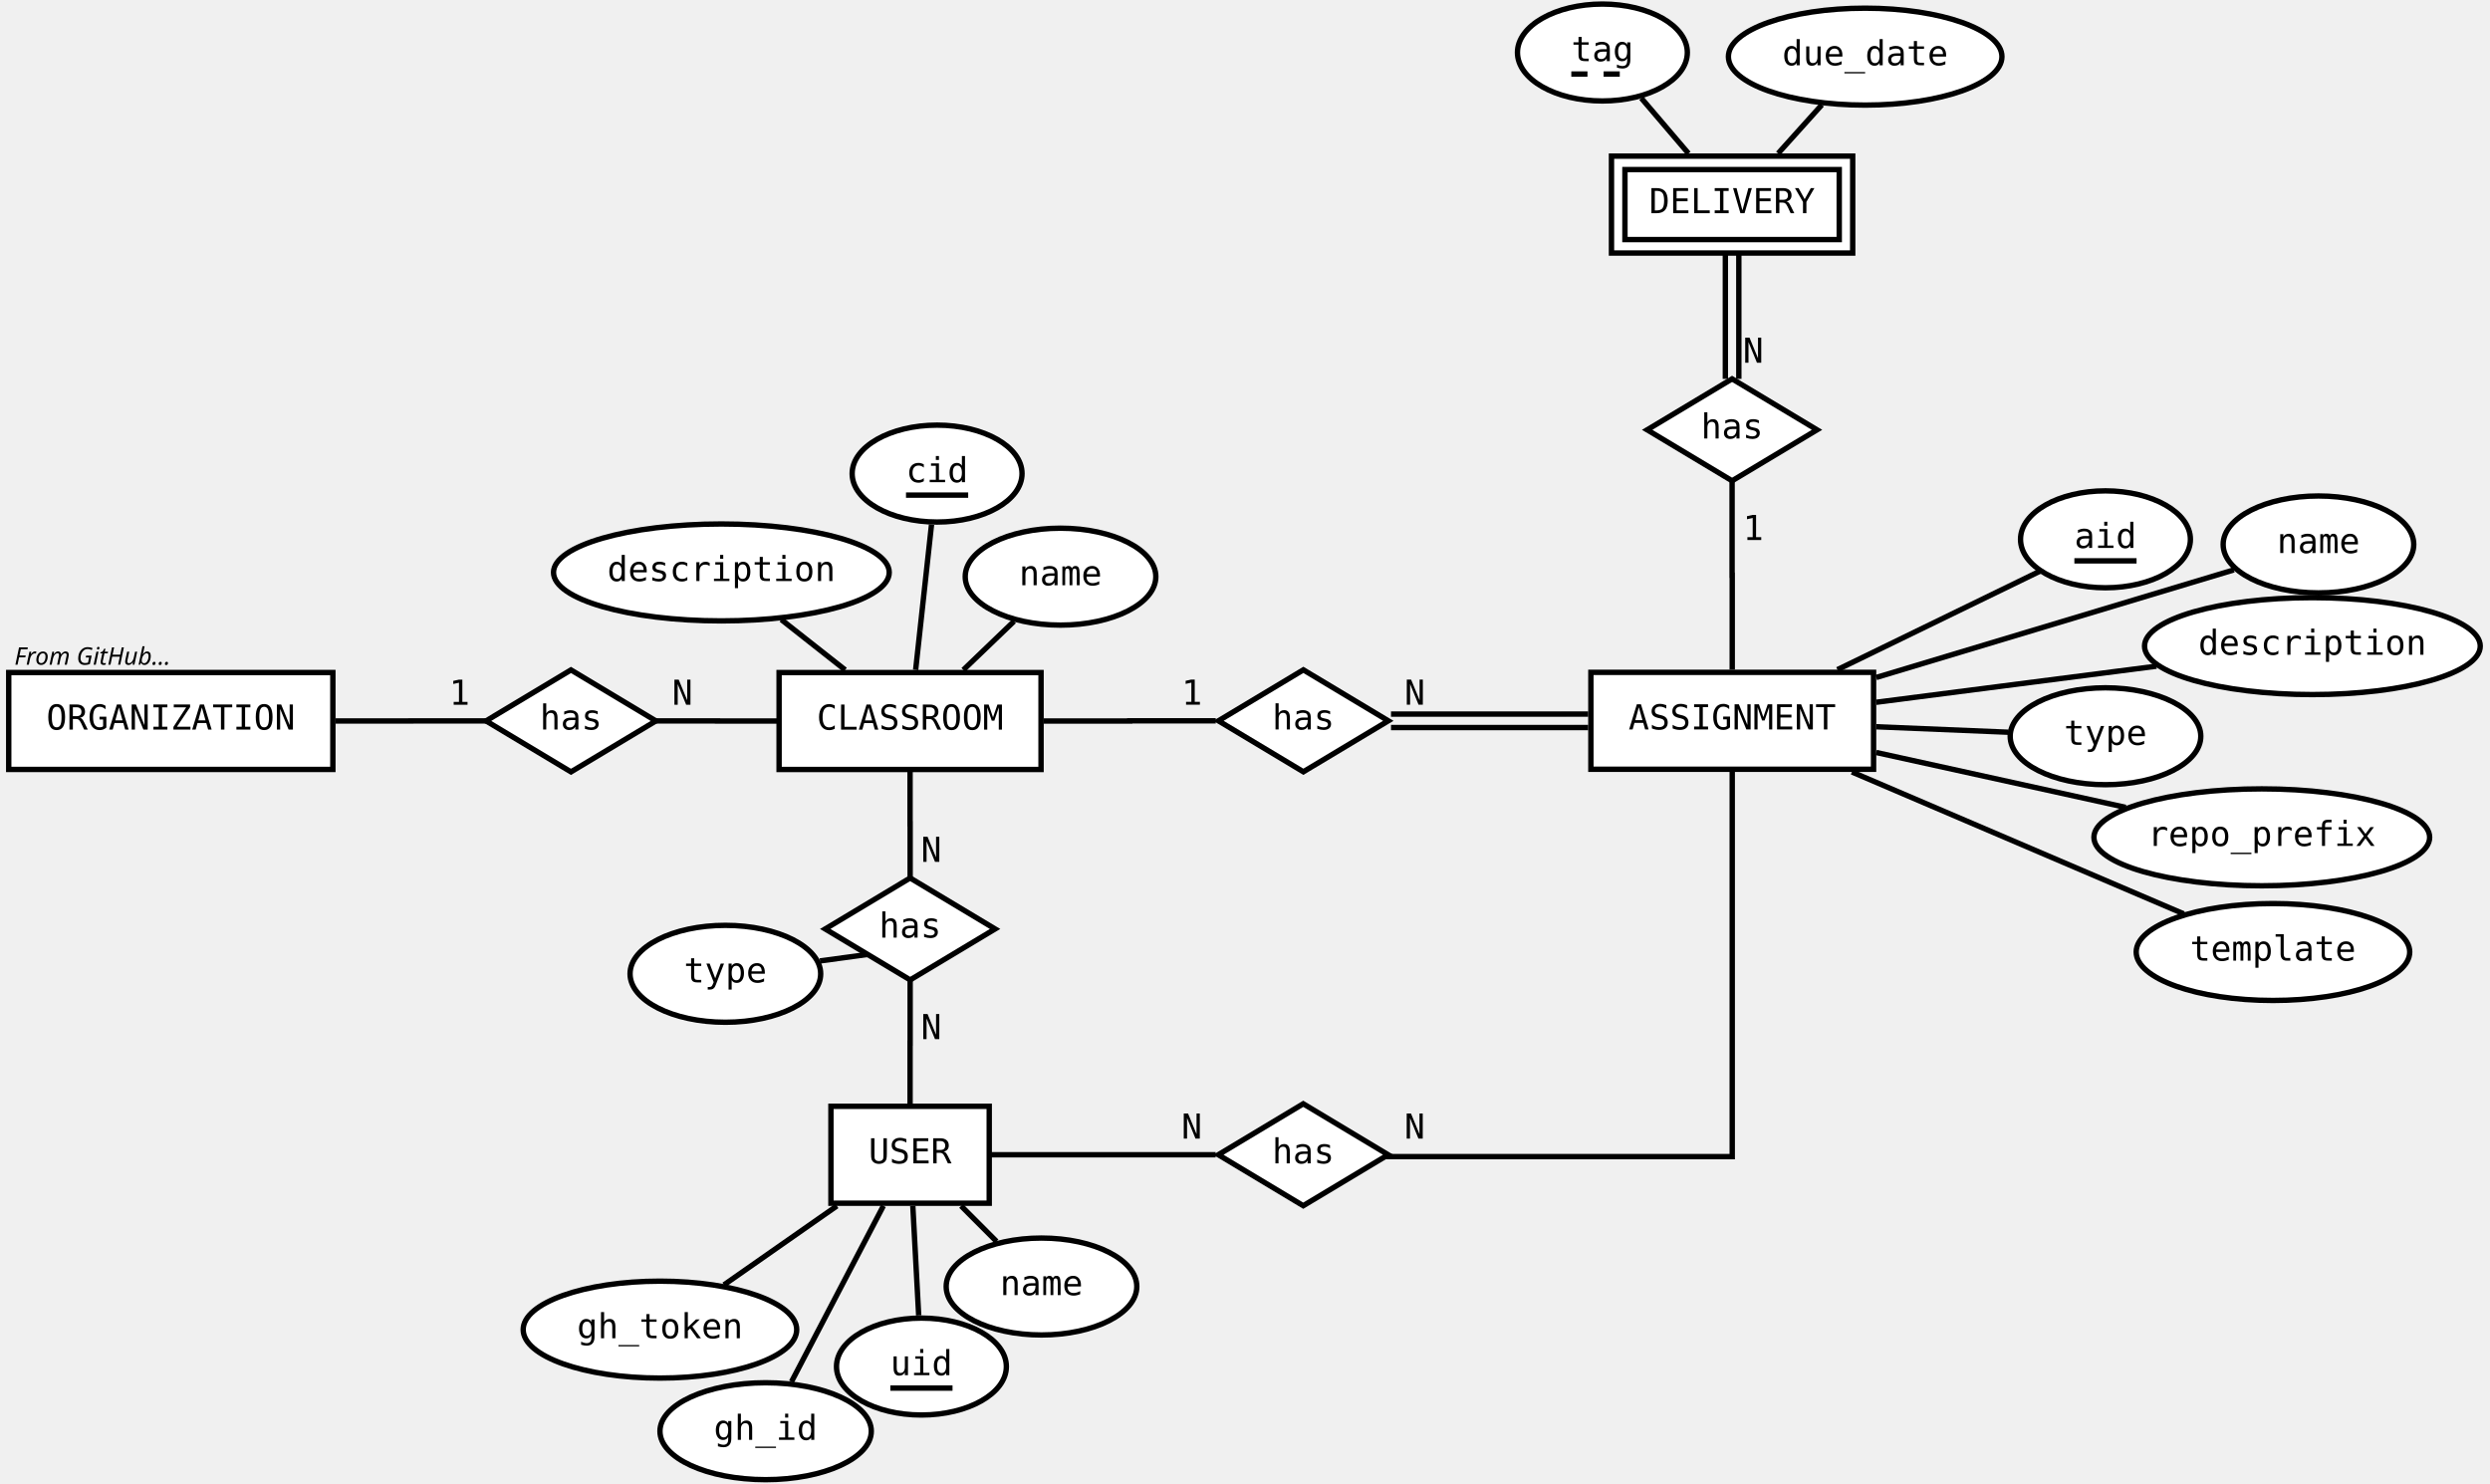
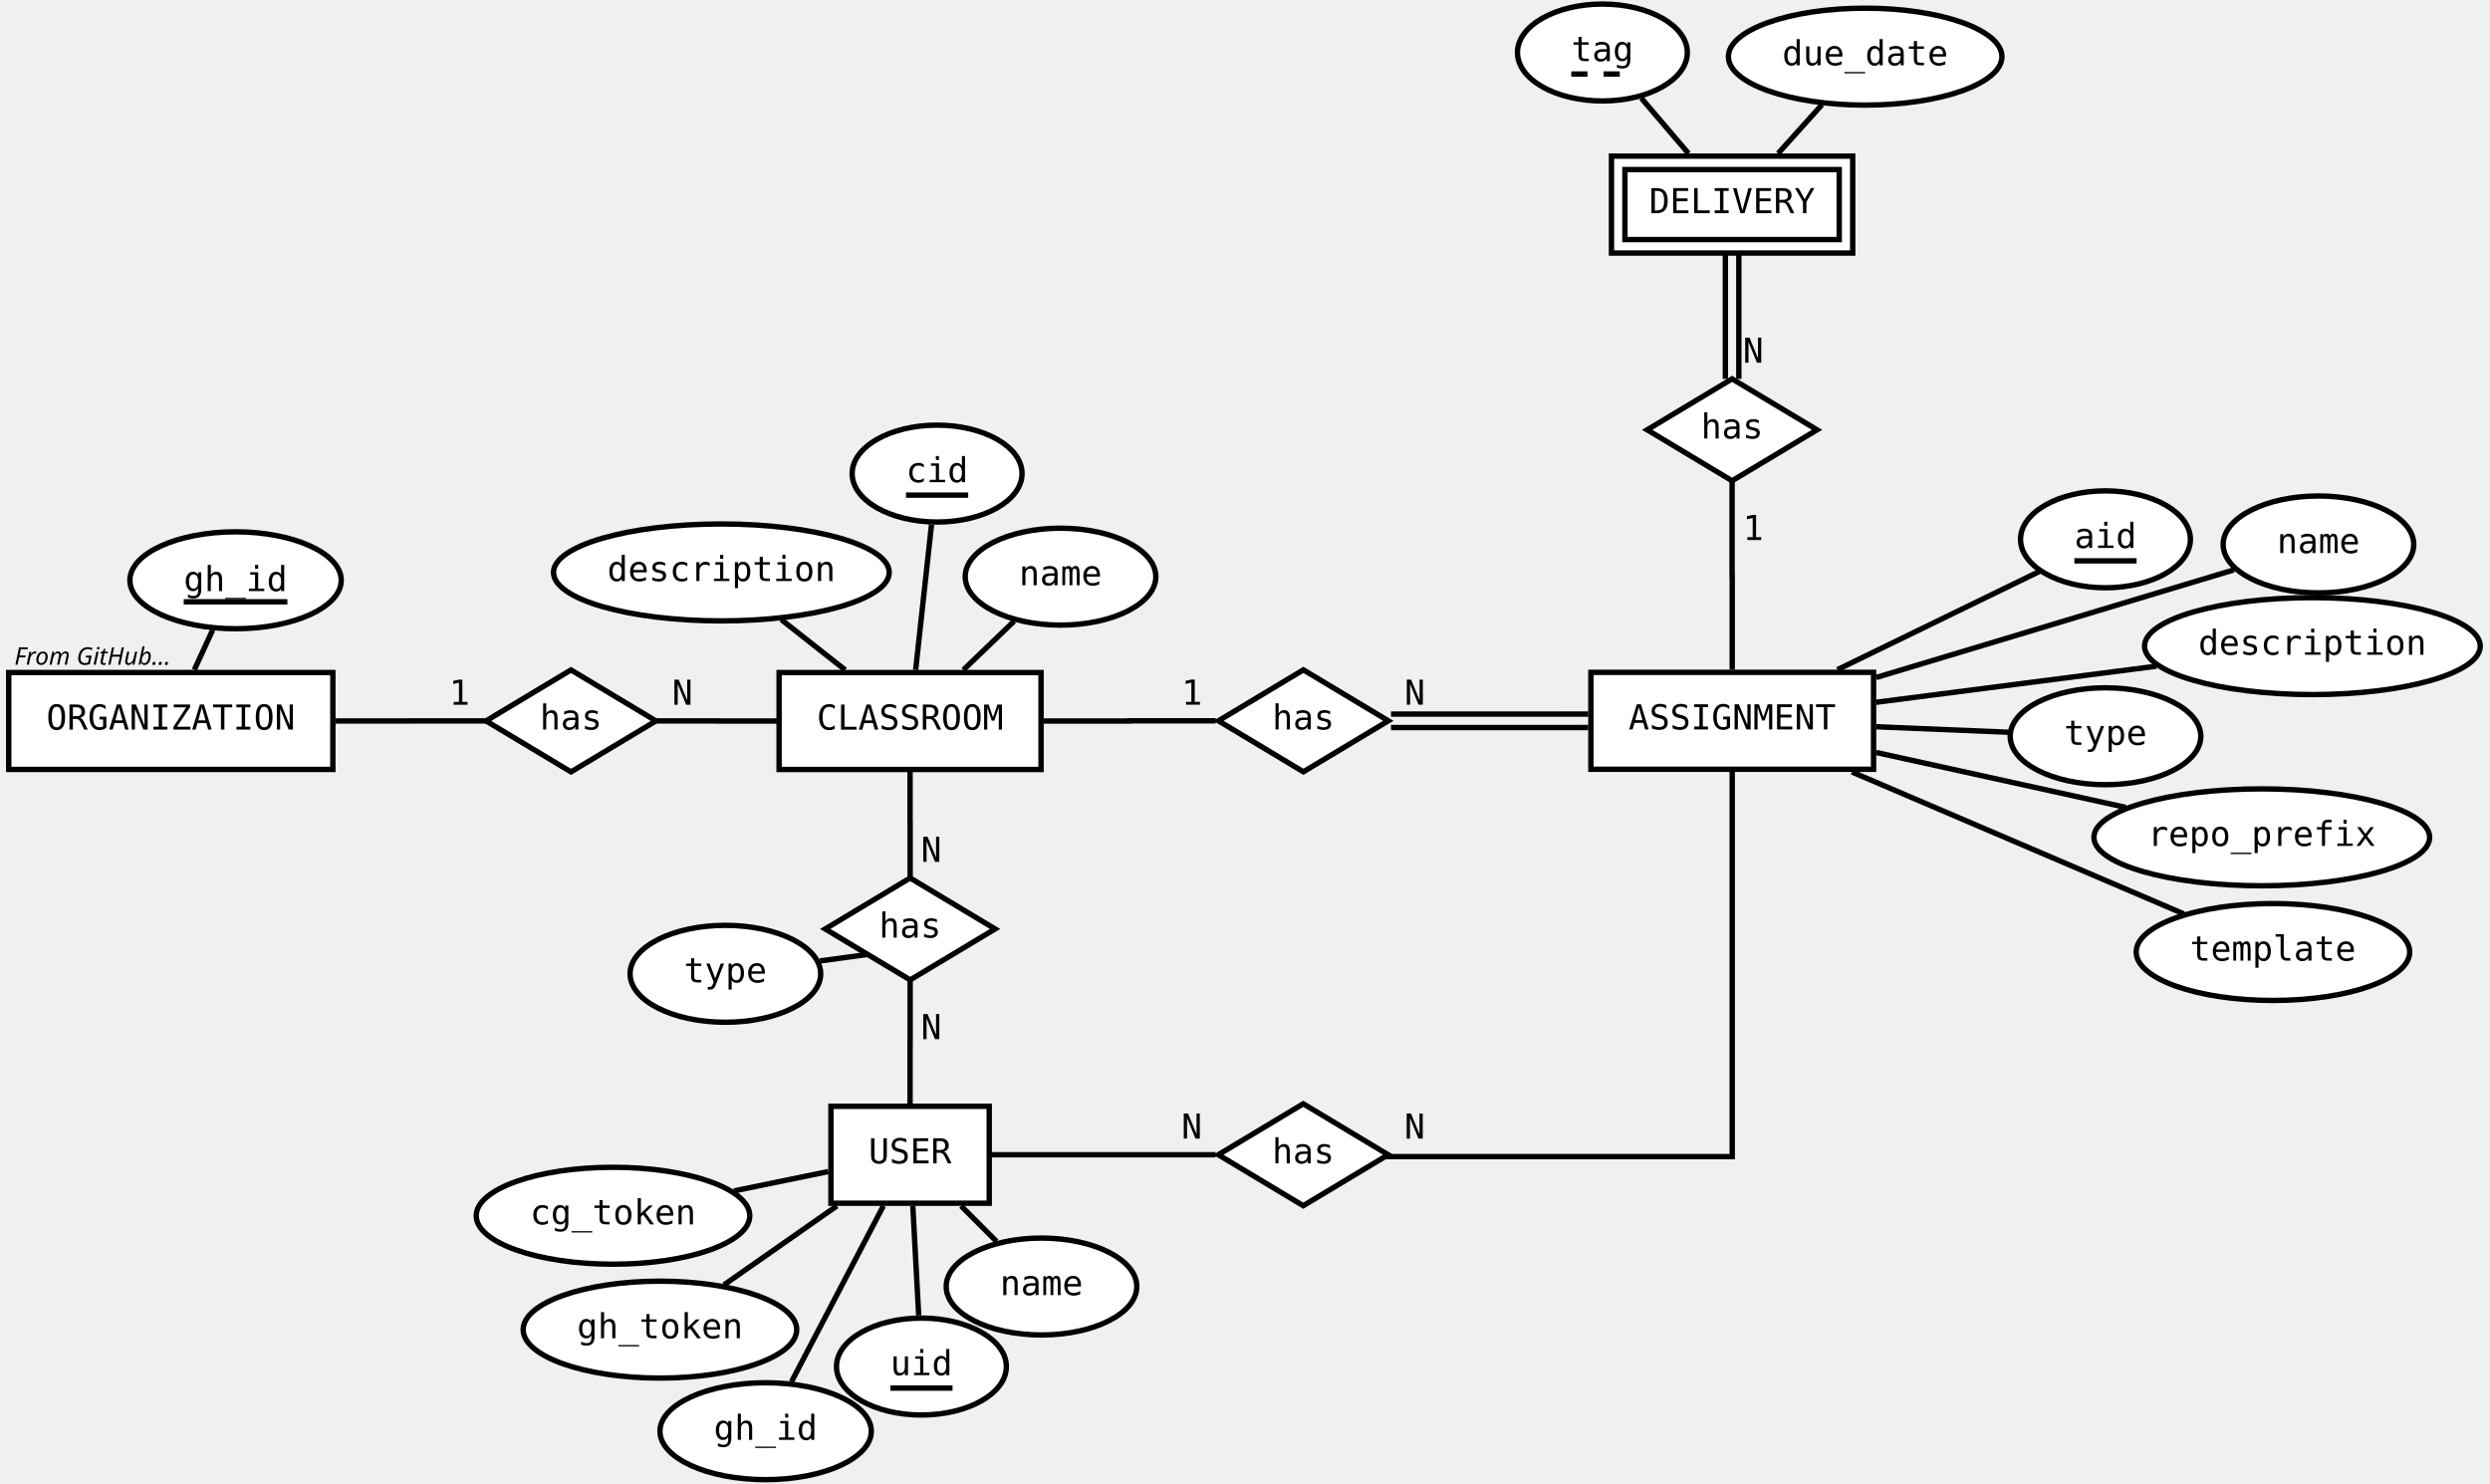
<svg xmlns="http://www.w3.org/2000/svg" width="47cm" height="28cm" viewBox="28 228 921 551">
  <g>
    <rect style="fill: #ffffff" x="315.442" y="477.828" width="97.3" height="36" />
    <rect style="fill: none; fill-opacity:0; stroke-width: 2; stroke: #000000" x="315.442" y="477.828" width="97.3" height="36" />
    <text font-size="12.8" style="fill: #000000;text-anchor:middle;font-family:monospace;font-style:normal;font-weight:normal" x="364.092" y="499.028">CLASSROOM</text>
  </g>
  <g>
    <rect style="fill: #ffffff" x="616.978" y="477.746" width="105" height="36" />
    <rect style="fill: none; fill-opacity:0; stroke-width: 2; stroke: #000000" x="616.978" y="477.746" width="105" height="36" />
    <text font-size="12.8" style="fill: #000000;text-anchor:middle;font-family:monospace;font-style:normal;font-weight:normal" x="669.478" y="498.946">ASSIGNMENT</text>
  </g>
  <g>
    <rect style="fill: #ffffff" x="334.696" y="638.94" width="58.8" height="36" />
    <rect style="fill: none; fill-opacity:0; stroke-width: 2; stroke: #000000" x="334.696" y="638.94" width="58.8" height="36" />
    <text font-size="12.8" style="fill: #000000;text-anchor:middle;font-family:monospace;font-style:normal;font-weight:normal" x="364.096" y="660.14">USER</text>
  </g>
  <g>
    <rect style="fill: #ffffff" x="29.293" y="477.81" width="120.4" height="36" />
    <rect style="fill: none; fill-opacity:0; stroke-width: 2; stroke: #000000" x="29.293" y="477.81" width="120.4" height="36" />
    <text font-size="12.8" style="fill: #000000;text-anchor:middle;font-family:monospace;font-style:normal;font-weight:normal" x="89.493" y="499.01">ORGANIZATION</text>
  </g>
  <g>
    <polygon style="fill: #ffffff" points="478.626,495.75 510.176,476.82 541.726,495.75 510.176,514.68 " />
    <polygon style="fill: none; fill-opacity:0; stroke-width: 2; stroke: #000000" points="478.626,495.75 510.176,476.82 541.726,495.75 510.176,514.68 " />
    <text font-size="12.8" style="fill: #000000;text-anchor:end;font-family:monospace;font-style:normal;font-weight:normal" x="472.626" y="489.75">1</text>
    <text font-size="12.8" style="fill: #000000;text-anchor:start;font-family:monospace;font-style:normal;font-weight:normal" x="547.726" y="489.75">N</text>
    <text font-size="12.8" style="fill: #000000;text-anchor:middle;font-family:monospace;font-style:normal;font-weight:normal" x="510.176" y="498.95">has</text>
  </g>
  <polyline style="fill: none; fill-opacity:0; stroke-width: 2; stroke: #000000" points="413.748,495.828 445.691,495.828 445.691,495.75 477.634,495.75 " />
  <g>
    <polyline style="fill: none; fill-opacity:0; stroke-width: 2; stroke: #000000" points="615.972,498.246 611.876,498.246 611.876,498.25 542.732,498.25 " />
    <polyline style="fill: none; fill-opacity:0; stroke-width: 2; stroke: #000000" points="615.972,493.246 606.876,493.246 606.876,493.25 542.732,493.25 " />
  </g>
  <g>
    <polygon style="fill: #ffffff" points="206.588,495.784 238.138,476.854 269.688,495.784 238.138,514.714 " />
    <polygon style="fill: none; fill-opacity:0; stroke-width: 2; stroke: #000000" points="206.588,495.784 238.138,476.854 269.688,495.784 238.138,514.714 " />
    <text font-size="12.8" style="fill: #000000;text-anchor:end;font-family:monospace;font-style:normal;font-weight:normal" x="200.588" y="489.784">1</text>
    <text font-size="12.8" style="fill: #000000;text-anchor:start;font-family:monospace;font-style:normal;font-weight:normal" x="275.688" y="489.784">N</text>
    <text font-size="12.8" style="fill: #000000;text-anchor:middle;font-family:monospace;font-style:normal;font-weight:normal" x="238.138" y="498.984">has</text>
  </g>
  <g>
    <polygon style="fill: #ffffff" points="332.572,573.064 364.122,554.134 395.672,573.064 364.122,591.994 " />
    <polygon style="fill: none; fill-opacity:0; stroke-width: 2; stroke: #000000" points="332.572,573.064 364.122,554.134 395.672,573.064 364.122,591.994 " />
    <text font-size="12.8" style="fill: #000000;text-anchor:start;font-family:monospace;font-style:normal;font-weight:normal" x="368.122" y="548.134">N</text>
    <text font-size="12.8" style="fill: #000000;text-anchor:start;font-family:monospace;font-style:normal;font-weight:normal" x="368.122" y="613.994">N</text>
    <text font-size="12.8" style="fill: #000000;text-anchor:middle;font-family:monospace;font-style:normal;font-weight:normal" x="364.122" y="576.264">has</text>
  </g>
  <polyline style="fill: none; fill-opacity:0; stroke-width: 2; stroke: #000000" points="364.092,513.828 364.092,533.981 364.122,533.981 364.122,554.134 " />
  <polyline style="fill: none; fill-opacity:0; stroke-width: 2; stroke: #000000" points="364.122,591.994 364.122,615.467 364.096,615.467 364.096,638.94 " />
  <g>
    <ellipse style="fill: #ffffff" cx="295.486" cy="589.722" rx="35.4" ry="18" />
    <ellipse style="fill: none; fill-opacity:0; stroke-width: 2; stroke: #000000" cx="295.486" cy="589.722" rx="35.4" ry="18" />
    <text font-size="12.8" style="fill: #000000;text-anchor:middle;font-family:monospace;font-style:normal;font-weight:normal" x="295.486" y="592.922">type</text>
  </g>
  <line style="fill: none; fill-opacity:0; stroke-width: 2; stroke: #000000" x1="330.64" y1="584.939" x2="348.346" y2="582.53" />
  <g>
    <polygon style="fill: #ffffff" points="478.586,656.936 510.136,638.006 541.686,656.936 510.136,675.866 " />
    <polygon style="fill: none; fill-opacity:0; stroke-width: 2; stroke: #000000" points="478.586,656.936 510.136,638.006 541.686,656.936 510.136,675.866 " />
    <text font-size="12.8" style="fill: #000000;text-anchor:end;font-family:monospace;font-style:normal;font-weight:normal" x="472.586" y="650.936">N</text>
    <text font-size="12.8" style="fill: #000000;text-anchor:start;font-family:monospace;font-style:normal;font-weight:normal" x="547.686" y="650.936">N</text>
    <text font-size="12.8" style="fill: #000000;text-anchor:middle;font-family:monospace;font-style:normal;font-weight:normal" x="510.136" y="660.136">has</text>
  </g>
  <polyline style="fill: none; fill-opacity:0; stroke-width: 2; stroke: #000000" points="393.496,656.94 435.545,656.94 435.545,656.936 477.594,656.936 " />
  <polyline style="fill: none; fill-opacity:0; stroke-width: 2; stroke: #000000" points="541.686,656.936 541.686,657.628 669.478,657.628 669.478,513.746 " />
  <text font-size="9.031" style="fill: #000000;text-anchor:start;font-family:sans-serif;font-style:oblique;font-weight:normal" x="31.394" y="474.914">
    <tspan x="31.394" y="474.914">From GitHub...</tspan>
  </text>
  <g>
    <ellipse style="fill: #ffffff" cx="374.13" cy="403.914" rx="31.55" ry="18" />
    <ellipse style="fill: none; fill-opacity:0; stroke-width: 2; stroke: #000000" cx="374.13" cy="403.914" rx="31.55" ry="18" />
    <text font-size="12.8" style="fill: #000000;text-anchor:middle;font-family:monospace;font-style:normal;font-weight:normal" x="374.13" y="407.114">cid</text>
    <line style="fill: none; fill-opacity:0; stroke-width: 2; stroke: #000000" x1="362.58" y1="411.914" x2="385.68" y2="411.914" />
  </g>
  <g>
    <ellipse style="fill: #ffffff" cx="419.978" cy="442.198" rx="35.4" ry="18" />
    <ellipse style="fill: none; fill-opacity:0; stroke-width: 2; stroke: #000000" cx="419.978" cy="442.198" rx="35.4" ry="18" />
    <text font-size="12.8" style="fill: #000000;text-anchor:middle;font-family:monospace;font-style:normal;font-weight:normal" x="419.978" y="445.398">name</text>
  </g>
  <g>
    <ellipse style="fill: #ffffff" cx="294.002" cy="440.63" rx="62.35" ry="18" />
    <ellipse style="fill: none; fill-opacity:0; stroke-width: 2; stroke: #000000" cx="294.002" cy="440.63" rx="62.35" ry="18" />
    <text font-size="12.8" style="fill: #000000;text-anchor:middle;font-family:monospace;font-style:normal;font-weight:normal" x="294.002" y="443.83">description</text>
  </g>
-   <line style="fill: none; fill-opacity:0; stroke-width: 2; stroke: #000000" x1="372.06" y1="422.865" x2="366.166" y2="476.833" />
+   <line style="fill: none; fill-opacity:0; stroke-width: 2; stroke: #000000" x1="372.06" y1="422.865" x2="366.167" y2="476.833" />
  <line style="fill: none; fill-opacity:0; stroke-width: 2; stroke: #000000" x1="402.705" y1="458.774" x2="383.876" y2="476.843" />
  <line style="fill: none; fill-opacity:0; stroke-width: 2; stroke: #000000" x1="316.252" y1="458.152" x2="339.981" y2="476.84" />
  <polyline style="fill: none; fill-opacity:0; stroke-width: 2; stroke: #000000" points="150.701,495.81 178.644,495.81 178.644,495.784 206.588,495.784 " />
  <polyline style="fill: none; fill-opacity:0; stroke-width: 2; stroke: #000000" points="315.442,495.828 292.565,495.828 292.565,495.784 269.688,495.784 " />
  <g>
    <ellipse style="fill: #ffffff" cx="808.114" cy="428.33" rx="31.55" ry="18" />
    <ellipse style="fill: none; fill-opacity:0; stroke-width: 2; stroke: #000000" cx="808.114" cy="428.33" rx="31.55" ry="18" />
    <text font-size="12.8" style="fill: #000000;text-anchor:middle;font-family:monospace;font-style:normal;font-weight:normal" x="808.114" y="431.53">aid</text>
    <line style="fill: none; fill-opacity:0; stroke-width: 2; stroke: #000000" x1="796.564" y1="436.33" x2="819.664" y2="436.33" />
  </g>
  <g>
    <ellipse style="fill: #ffffff" cx="887.228" cy="430.23" rx="35.4" ry="18" />
    <ellipse style="fill: none; fill-opacity:0; stroke-width: 2; stroke: #000000" cx="887.228" cy="430.23" rx="35.4" ry="18" />
    <text font-size="12.8" style="fill: #000000;text-anchor:middle;font-family:monospace;font-style:normal;font-weight:normal" x="887.228" y="433.43">name</text>
  </g>
  <g>
-     <ellipse style="fill: #ffffff" cx="884.976" cy="468.001" rx="62.35" ry="18" />
-     <ellipse style="fill: none; fill-opacity:0; stroke-width: 2; stroke: #000000" cx="884.976" cy="468.001" rx="62.35" ry="18" />
-     <text font-size="12.8" style="fill: #000000;text-anchor:middle;font-family:monospace;font-style:normal;font-weight:normal" x="884.976" y="471.201">description</text>
+     <ellipse style="fill: #ffffff" cx="884.976" cy="468" rx="62.35" ry="18" />
+     <ellipse style="fill: none; fill-opacity:0; stroke-width: 2; stroke: #000000" cx="884.976" cy="468" rx="62.35" ry="18" />
+     <text font-size="12.8" style="fill: #000000;text-anchor:middle;font-family:monospace;font-style:normal;font-weight:normal" x="884.976" y="471.2">description</text>
  </g>
  <g>
    <ellipse style="fill: #ffffff" cx="866.178" cy="539.026" rx="62.35" ry="18" />
    <ellipse style="fill: none; fill-opacity:0; stroke-width: 2; stroke: #000000" cx="866.178" cy="539.026" rx="62.35" ry="18" />
    <text font-size="12.8" style="fill: #000000;text-anchor:middle;font-family:monospace;font-style:normal;font-weight:normal" x="866.178" y="542.226">repo_prefix</text>
  </g>
  <g>
    <ellipse style="fill: #ffffff" cx="808.124" cy="501.48" rx="35.4" ry="18" />
    <ellipse style="fill: none; fill-opacity:0; stroke-width: 2; stroke: #000000" cx="808.124" cy="501.48" rx="35.4" ry="18" />
    <text font-size="12.8" style="fill: #000000;text-anchor:middle;font-family:monospace;font-style:normal;font-weight:normal" x="808.124" y="504.68">type</text>
  </g>
  <g>
    <ellipse style="fill: #ffffff" cx="870.326" cy="581.626" rx="50.8" ry="18" />
    <ellipse style="fill: none; fill-opacity:0; stroke-width: 2; stroke: #000000" cx="870.326" cy="581.626" rx="50.8" ry="18" />
    <text font-size="12.8" style="fill: #000000;text-anchor:middle;font-family:monospace;font-style:normal;font-weight:normal" x="870.326" y="584.826">template</text>
  </g>
  <line style="fill: none; fill-opacity:0; stroke-width: 2; stroke: #000000" x1="772.109" y1="499.991" x2="722.977" y2="497.959" />
  <line style="fill: none; fill-opacity:0; stroke-width: 2; stroke: #000000" x1="837.178" y1="567.452" x2="713.928" y2="514.752" />
  <line style="fill: none; fill-opacity:0; stroke-width: 2; stroke: #000000" x1="815.634" y1="527.905" x2="722.981" y2="507.518" />
  <line style="fill: none; fill-opacity:0; stroke-width: 2; stroke: #000000" x1="783.744" y1="440.18" x2="708.554" y2="476.744" />
  <line style="fill: none; fill-opacity:0; stroke-width: 2; stroke: #000000" x1="855.803" y1="439.685" x2="722.972" y2="479.651" />
  <line style="fill: none; fill-opacity:0; stroke-width: 2; stroke: #000000" x1="827.037" y1="475.46" x2="722.958" y2="488.86" />
  <g>
    <rect style="fill: #ffffff" x="624.626" y="285.992" width="89.6" height="36" />
    <rect style="fill: none; fill-opacity:0; stroke-width: 2; stroke: #000000" x="624.626" y="285.992" width="89.6" height="36" />
    <rect style="fill: none; fill-opacity:0; stroke-width: 2; stroke: #000000" x="629.626" y="290.992" width="79.6" height="26" />
    <text font-size="12.8" style="fill: #000000;text-anchor:middle;font-family:monospace;font-style:normal;font-weight:normal" x="669.426" y="307.192">DELIVERY</text>
  </g>
  <g>
    <polygon style="fill: #ffffff" points="637.876,387.664 669.426,368.734 700.976,387.664 669.426,406.594 " />
    <polygon style="fill: none; fill-opacity:0; stroke-width: 2; stroke: #000000" points="637.876,387.664 669.426,368.734 700.976,387.664 669.426,406.594 " />
    <text font-size="12.8" style="fill: #000000;text-anchor:start;font-family:monospace;font-style:normal;font-weight:normal" x="673.426" y="362.734">N</text>
    <text font-size="12.8" style="fill: #000000;text-anchor:start;font-family:monospace;font-style:normal;font-weight:normal" x="673.426" y="428.594">1</text>
    <text font-size="12.8" style="fill: #000000;text-anchor:middle;font-family:monospace;font-style:normal;font-weight:normal" x="669.426" y="390.864">has</text>
  </g>
  <g>
    <polyline style="fill: none; fill-opacity:0; stroke-width: 2; stroke: #000000" points="666.926,368.734 666.926,367.734 666.926,327.992 666.926,321.992 " />
    <polyline style="fill: none; fill-opacity:0; stroke-width: 2; stroke: #000000" points="671.926,368.734 671.926,362.734 671.926,322.992 671.926,321.992 " />
  </g>
  <polyline style="fill: none; fill-opacity:0; stroke-width: 2; stroke: #000000" points="669.426,406.594 669.426,441.665 669.478,441.665 669.478,476.737 " />
  <g>
    <ellipse style="fill: #ffffff" cx="621.254" cy="247.506" rx="31.55" ry="18" />
    <ellipse style="fill: none; fill-opacity:0; stroke-width: 2; stroke: #000000" cx="621.254" cy="247.506" rx="31.55" ry="18" />
    <text font-size="12.8" style="fill: #000000;text-anchor:middle;font-family:monospace;font-style:normal;font-weight:normal" x="621.254" y="250.706">tag</text>
    <line style="fill: none; fill-opacity:0; stroke-width: 2; stroke-dasharray: 6; stroke: #000000" x1="609.704" y1="255.506" x2="632.804" y2="255.506" />
  </g>
  <g>
    <ellipse style="fill: #ffffff" cx="718.856" cy="249.038" rx="50.8" ry="18" />
    <ellipse style="fill: none; fill-opacity:0; stroke-width: 2; stroke: #000000" cx="718.856" cy="249.038" rx="50.8" ry="18" />
    <text font-size="12.8" style="fill: #000000;text-anchor:middle;font-family:monospace;font-style:normal;font-weight:normal" x="718.856" y="252.238">due_date</text>
  </g>
  <line style="fill: none; fill-opacity:0; stroke-width: 2; stroke: #000000" x1="635.702" y1="264.448" x2="653.231" y2="285.002" />
  <line style="fill: none; fill-opacity:0; stroke-width: 2; stroke: #000000" x1="702.77" y1="266.922" x2="686.52" y2="284.988" />
  <g>
-     <ellipse style="fill: #ffffff" cx="412.909" cy="705.879" rx="35.4" ry="18" />
-     <ellipse style="fill: none; fill-opacity:0; stroke-width: 2; stroke: #000000" cx="412.909" cy="705.879" rx="35.4" ry="18" />
-     <text font-size="12.8" style="fill: #000000;text-anchor:middle;font-family:monospace;font-style:normal;font-weight:normal" x="412.909" y="709.079">name</text>
+     <ellipse style="fill: #ffffff" cx="412.91" cy="705.88" rx="35.4" ry="18" />
+     <ellipse style="fill: none; fill-opacity:0; stroke-width: 2; stroke: #000000" cx="412.91" cy="705.88" rx="35.4" ry="18" />
+     <text font-size="12.8" style="fill: #000000;text-anchor:middle;font-family:monospace;font-style:normal;font-weight:normal" x="412.91" y="709.08">name</text>
  </g>
  <g>
-     <ellipse style="fill: #ffffff" cx="368.311" cy="735.609" rx="31.55" ry="18" />
-     <ellipse style="fill: none; fill-opacity:0; stroke-width: 2; stroke: #000000" cx="368.311" cy="735.609" rx="31.55" ry="18" />
-     <text font-size="12.8" style="fill: #000000;text-anchor:middle;font-family:monospace;font-style:normal;font-weight:normal" x="368.311" y="738.809">uid</text>
-     <line style="fill: none; fill-opacity:0; stroke-width: 2; stroke: #000000" x1="356.761" y1="743.609" x2="379.861" y2="743.609" />
+     <ellipse style="fill: #ffffff" cx="368.31" cy="735.608" rx="31.55" ry="18" />
+     <ellipse style="fill: none; fill-opacity:0; stroke-width: 2; stroke: #000000" cx="368.31" cy="735.608" rx="31.55" ry="18" />
+     <text font-size="12.8" style="fill: #000000;text-anchor:middle;font-family:monospace;font-style:normal;font-weight:normal" x="368.31" y="738.808">uid</text>
+     <line style="fill: none; fill-opacity:0; stroke-width: 2; stroke: #000000" x1="356.76" y1="743.608" x2="379.86" y2="743.608" />
  </g>
-   <line style="fill: none; fill-opacity:0; stroke-width: 2; stroke: #000000" x1="367.294" y1="716.623" x2="365.114" y2="675.935" />
-   <line style="fill: none; fill-opacity:0; stroke-width: 2; stroke: #000000" x1="396.201" y1="689.128" x2="383.05" y2="675.943" />
+   <line style="fill: none; fill-opacity:0; stroke-width: 2; stroke: #000000" x1="367.293" y1="716.623" x2="365.113" y2="675.935" />
+   <line style="fill: none; fill-opacity:0; stroke-width: 2; stroke: #000000" x1="396.202" y1="689.129" x2="383.051" y2="675.944" />
  <g>
    <ellipse style="fill: #ffffff" cx="310.442" cy="759.628" rx="39.25" ry="18" />
    <ellipse style="fill: none; fill-opacity:0; stroke-width: 2; stroke: #000000" cx="310.442" cy="759.628" rx="39.25" ry="18" />
    <text font-size="12.8" style="fill: #000000;text-anchor:middle;font-family:monospace;font-style:normal;font-weight:normal" x="310.442" y="762.828">gh_id</text>
  </g>
-   <line style="fill: none; fill-opacity:0; stroke-width: 2; stroke: #000000" x1="320.043" y1="741.252" x2="354.18" y2="675.918" />
+   <line style="fill: none; fill-opacity:0; stroke-width: 2; stroke: #000000" x1="320.044" y1="741.251" x2="354.18" y2="675.918" />
  <g>
-     <ellipse style="fill: #ffffff" cx="271.187" cy="721.891" rx="50.8" ry="18" />
-     <ellipse style="fill: none; fill-opacity:0; stroke-width: 2; stroke: #000000" cx="271.187" cy="721.891" rx="50.8" ry="18" />
-     <text font-size="12.8" style="fill: #000000;text-anchor:middle;font-family:monospace;font-style:normal;font-weight:normal" x="271.187" y="725.091">gh_token</text>
+     <ellipse style="fill: #ffffff" cx="271.186" cy="721.892" rx="50.8" ry="18" />
+     <ellipse style="fill: none; fill-opacity:0; stroke-width: 2; stroke: #000000" cx="271.186" cy="721.892" rx="50.8" ry="18" />
+     <text font-size="12.8" style="fill: #000000;text-anchor:middle;font-family:monospace;font-style:normal;font-weight:normal" x="271.186" y="725.092">gh_token</text>
  </g>
-   <line style="fill: none; fill-opacity:0; stroke-width: 2; stroke: #000000" x1="294.97" y1="705.265" x2="336.911" y2="675.945" />
+   <line style="fill: none; fill-opacity:0; stroke-width: 2; stroke: #000000" x1="294.969" y1="705.265" x2="336.91" y2="675.945" />
+   <g>
+     <ellipse style="fill: #ffffff" cx="113.55" cy="443.544" rx="39.25" ry="18" />
+     <ellipse style="fill: none; fill-opacity:0; stroke-width: 2; stroke: #000000" cx="113.55" cy="443.544" rx="39.25" ry="18" />
+     <text font-size="12.8" style="fill: #000000;text-anchor:middle;font-family:monospace;font-style:normal;font-weight:normal" x="113.55" y="447.544">gh_id</text>
+     <line style="fill: none; fill-opacity:0; stroke-width: 2; stroke: #000000" x1="94.3" y1="451.544" x2="132.8" y2="451.544" />
+   </g>
+   <line style="fill: none; fill-opacity:0; stroke-width: 2; stroke: #000000" x1="105.034" y1="462.046" x2="98.239" y2="476.81" />
+   <g>
+     <ellipse style="fill: #ffffff" cx="253.752" cy="679.59" rx="50.8" ry="18" />
+     <ellipse style="fill: none; fill-opacity:0; stroke-width: 2; stroke: #000000" cx="253.752" cy="679.59" rx="50.8" ry="18" />
+     <text font-size="12.8" style="fill: #000000;text-anchor:middle;font-family:monospace;font-style:normal;font-weight:normal" x="253.752" y="682.79">cg_token</text>
+   </g>
+   <line style="fill: none; fill-opacity:0; stroke-width: 2; stroke: #000000" x1="298.694" y1="670.365" x2="333.695" y2="663.18" />
</svg>
